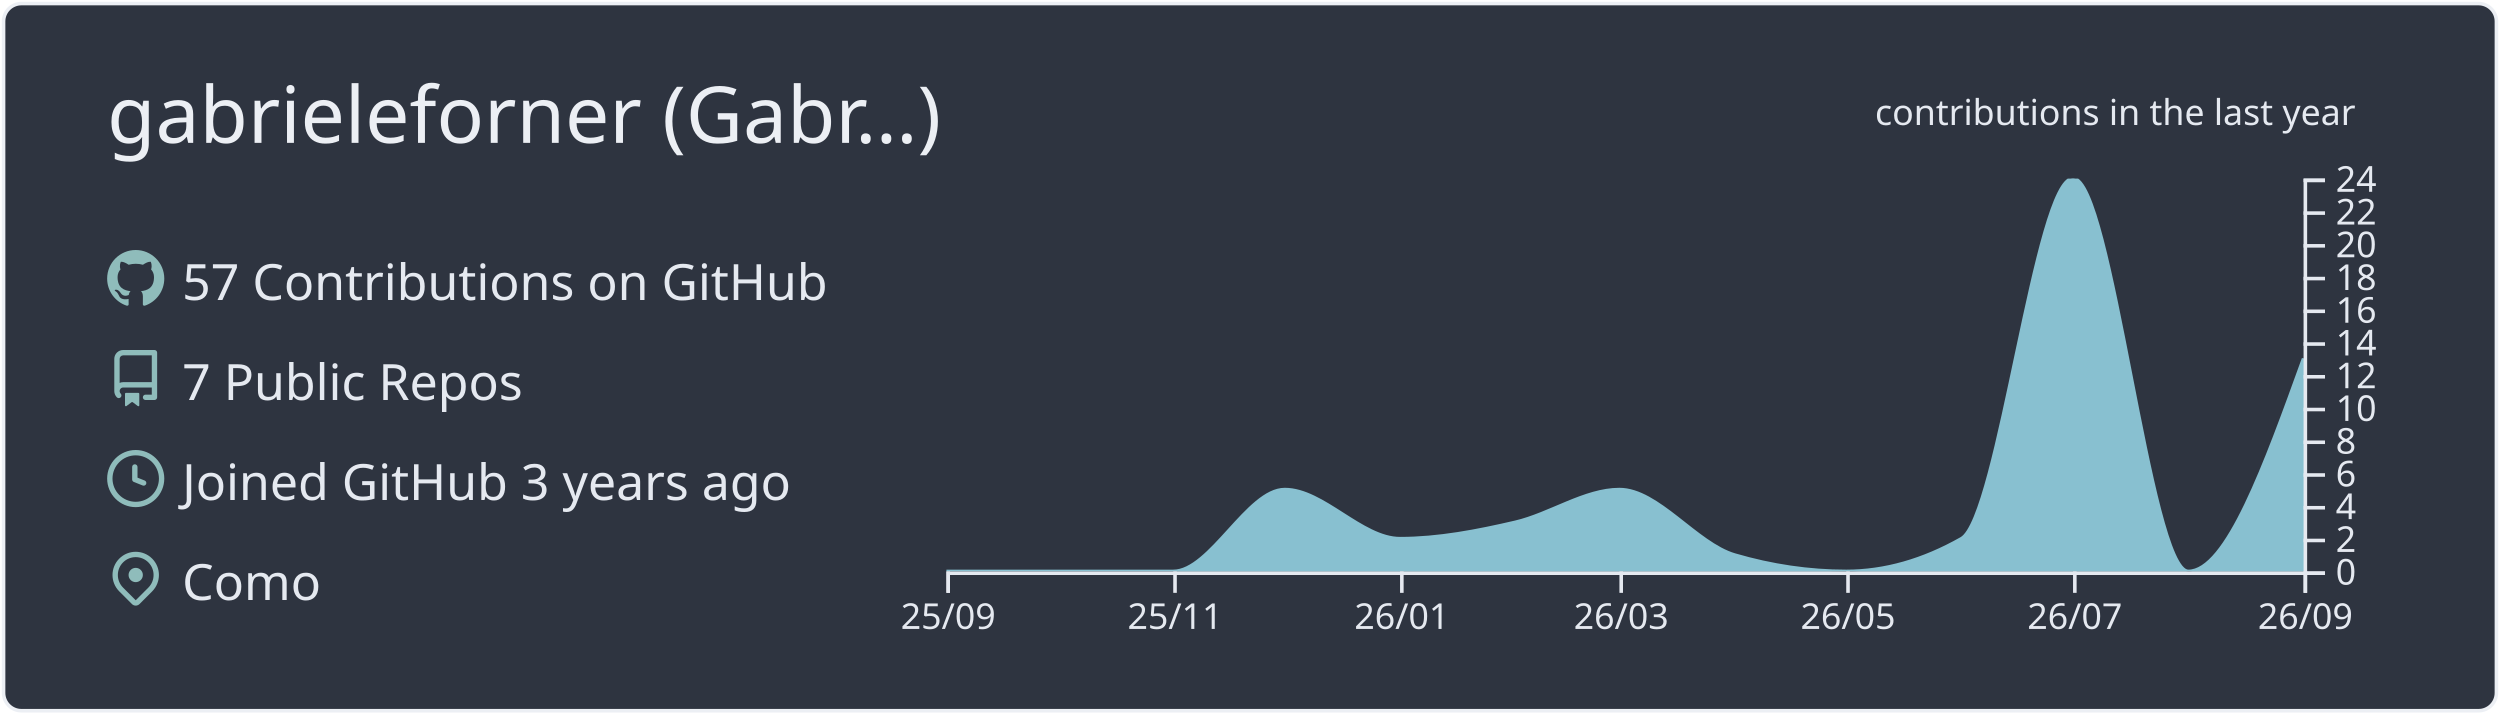
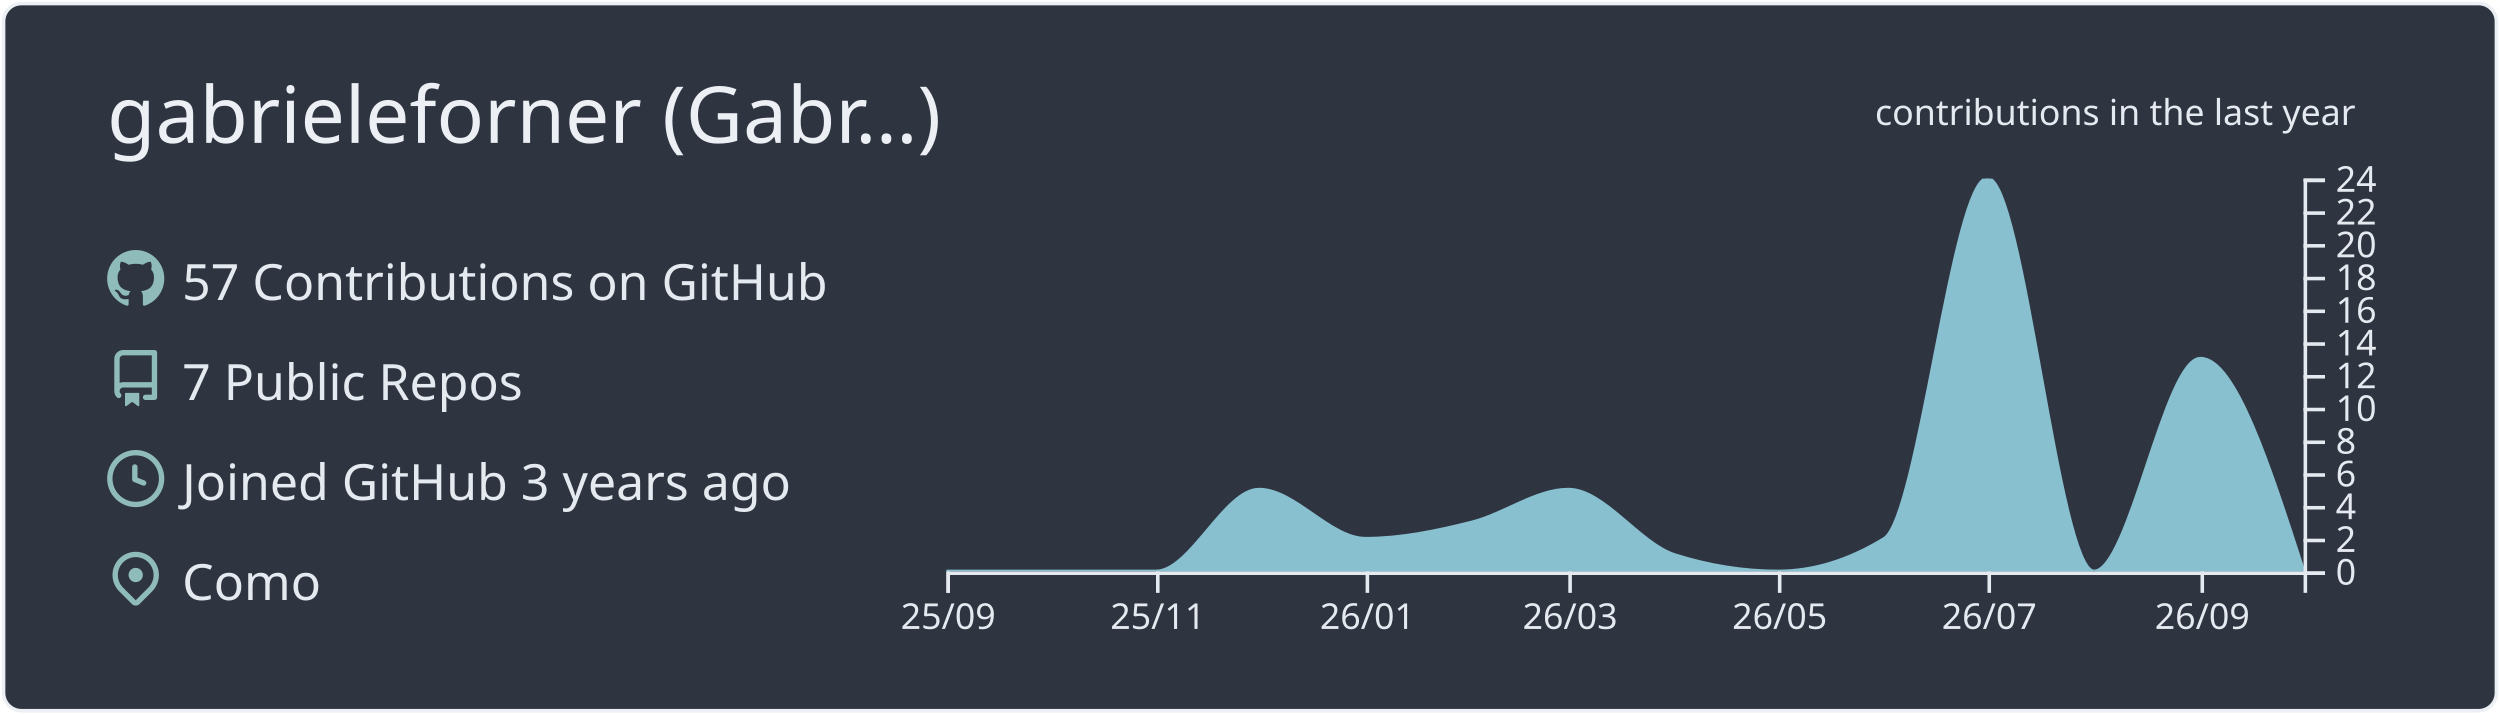
<svg xmlns="http://www.w3.org/2000/svg" width="700" height="200" viewBox="0 0 700 200">
  <style>* {
          font-family: 'Segoe UI', Ubuntu, "Helvetica Neue", Sans-Serif
        }</style>
  <g class="gpsc-root">
    <rect x="1" y="1" rx="5" ry="5" height="99%" width="99.714%" stroke="#eceff4" stroke-width="1" fill="#2e3440" stroke-opacity="1" />
    <text x="30" y="40" class="gpsc-item" style="--gpsc-i: 0; font-size: 22px; fill: #eceff4;">gabrieleforner (Gabr…)</text>
    <g transform="translate(0,40)">
      <g transform="translate(30,30)">
        <g class="gpsc-item" style="--gpsc-i: 0;">
          <g transform="translate(0,0)" width="14" height="14" fill="#8fbcbb">
            <path fill-rule="evenodd" d="M8 0C3.58 0 0 3.58 0 8c0 3.54 2.29 6.53 5.47 7.59.4.07.55-.17.55-.38 0-.19-.01-.82-.01-1.49-2.01.37-2.53-.49-2.69-.94-.09-.23-.48-.94-.82-1.13-.28-.15-.68-.52-.01-.53.63-.01 1.08.58 1.23.82.72 1.21 1.87.87 2.33.66.07-.52.28-.87.51-1.07-1.78-.2-3.64-.89-3.64-3.95 0-.87.31-1.59.82-2.15-.08-.2-.36-1.02.08-2.12 0 0 .67-.21 2.2.82.64-.18 1.32-.27 2-.27.68 0 1.36.09 2 .27 1.53-1.04 2.2-.82 2.2-.82.44 1.1.16 1.92.08 2.12.51.56.82 1.27.82 2.15 0 3.07-1.87 3.75-3.65 3.95.29.25.54.73.54 1.48 0 1.07-.01 1.93-.01 2.2 0 .21.15.46.55.38A8.013 8.013 0 0016 8c0-4.42-3.58-8-8-8z" />
          </g>
        </g>
        <g class="gpsc-item" style="--gpsc-i: 1;">
          <g transform="translate(0,28)" width="14" height="14" fill="#8fbcbb">
            <path fill-rule="evenodd" d="M2 2.5A2.5 2.5 0 014.5 0h8.75a.75.75 0 01.75.75v12.5a.75.75 0 01-.75.75h-2.5a.75.75 0 110-1.5h1.75v-2h-8a1 1 0 00-.714 1.7.75.75 0 01-1.072 1.05A2.495 2.495 0 012 11.5v-9zm10.5-1V9h-8c-.356 0-.694.074-1 .208V2.5a1 1 0 011-1h8zM5 12.25v3.25a.25.25 0 00.4.2l1.45-1.087a.25.25 0 01.3 0L8.6 15.7a.25.25 0 00.4-.2v-3.25a.25.25 0 00-.25-.25h-3.5a.25.25 0 00-.25.25z" />
          </g>
        </g>
        <g class="gpsc-item" style="--gpsc-i: 2;">
          <g transform="translate(0,56)" width="14" height="14" fill="#8fbcbb">
            <path fill-rule="evenodd" d="M1.5 8a6.5 6.5 0 1113 0 6.5 6.5 0 01-13 0zM8 0a8 8 0 100 16A8 8 0 008 0zm.5 4.75a.75.75 0 00-1.5 0v3.5a.75.75 0 00.471.696l2.5 1a.75.75 0 00.557-1.392L8.5 7.742V4.75z" />
          </g>
        </g>
        <g class="gpsc-item" style="--gpsc-i: 3;">
          <g transform="translate(0,84)" width="14" height="14" fill="#8fbcbb">
            <path fill-rule="evenodd" d="M11.536 3.464a5 5 0 010 7.072L8 14.07l-3.536-3.535a5 5 0 117.072-7.072v.001zm1.06 8.132a6.5 6.5 0 10-9.192 0l3.535 3.536a1.5 1.5 0 002.122 0l3.535-3.536zM8 9a2 2 0 100-4 2 2 0 000 4z" />
          </g>
        </g>
        <text x="21" y="14" class="gpsc-item" style="--gpsc-i: 0; fill: #e5e9f0; font-size: 14px;">57 Contributions on GitHub</text>
        <text x="21" y="42" class="gpsc-item" style="--gpsc-i: 1; fill: #e5e9f0; font-size: 14px;">7 Public Repos</text>
        <text x="21" y="70" class="gpsc-item" style="--gpsc-i: 2; fill: #e5e9f0; font-size: 14px;">Joined GitHub 3 years ago</text>
        <text x="21" y="98" class="gpsc-item" style="--gpsc-i: 3; fill: #e5e9f0; font-size: 14px;">Como</text>
      </g>
      <g color="#88c0d0" transform="translate(295,10)">
        <clipPath id="gpsc-reveal-clip">
          <rect class="gpsc-reveal" x="-30" y="0" width="410" height="110" style="--gpsc-w: 410px; --gpsc-i: 4;" />
        </clipPath>
        <g clip-path="url(#gpsc-reveal-clip)" class="gpsc-chart" style="--gpsc-i: 4;">
-           <path transform="translate(-30,0)" stroke="#88c0d0" fill="#88c0d0" opacity="1" d="M0,110C10.411,110,20.822,110,31.233,110C41.991,110,52.749,110,63.507,110C73.918,110,84.329,87.083,94.74,87.083C105.498,87.083,116.256,100.833,127.014,100.833C137.772,100.833,148.53,98.753,159.288,96.25C169.005,93.99,178.721,87.083,188.438,87.083C199.196,87.083,209.954,102.259,220.712,105.417C231.123,108.472,241.534,110,251.945,110C262.703,110,273.461,106.944,284.219,100.833C294.63,94.919,305.041,0,315.452,0C326.21,0,336.968,110,347.726,110C358.484,110,369.242,80.208,380,50.417L380,110C369.242,110,358.484,110,347.726,110C336.968,110,326.21,110,315.452,110C305.041,110,294.63,110,284.219,110C273.461,110,262.703,110,251.945,110C241.534,110,231.123,110,220.712,110C209.954,110,199.196,110,188.438,110C178.721,110,169.005,110,159.288,110C148.53,110,137.772,110,127.014,110C116.256,110,105.498,110,94.74,110C84.329,110,73.918,110,63.507,110C52.749,110,41.991,110,31.233,110C20.822,110,10.411,110,0,110Z" />
+           <path transform="translate(-30,0)" stroke="#88c0d0" fill="#88c0d0" opacity="1" d="M0,110C9.62,110,19.241,110,28.861,110C38.802,110,48.743,110,58.684,110C68.304,110,77.924,87.083,87.544,87.083C97.485,87.083,107.426,100.833,117.367,100.833C127.308,100.833,137.249,98.753,147.19,96.25C156.169,93.99,165.148,87.083,174.127,87.083C184.068,87.083,194.008,102.259,203.949,105.417C213.57,108.472,223.19,110,232.81,110C242.751,110,252.692,106.944,262.633,100.833C272.253,94.919,281.873,0,291.494,0C301.435,0,311.376,110,321.316,110C331.257,110,341.198,50.417,351.139,50.417C360.759,50.417,370.38,80.208,380,110L380,110C370.38,110,360.759,110,351.139,110C341.198,110,331.257,110,321.316,110C311.376,110,301.435,110,291.494,110C281.873,110,272.253,110,262.633,110C252.692,110,242.751,110,232.81,110C223.19,110,213.57,110,203.949,110C194.008,110,184.068,110,174.127,110C165.148,110,156.169,110,147.19,110C137.249,110,127.308,110,117.367,110C107.426,110,97.485,110,87.544,110C77.924,110,68.304,110,58.684,110C48.743,110,38.802,110,28.861,110C19.241,110,9.62,110,0,110Z" />
        </g>
        <g color="#e5e9f0" transform="translate(-30,110)" fill="none" font-size="10" font-family="sans-serif" text-anchor="middle">
          <path class="domain" stroke="currentColor" d="M0.5,6V0.5H380.5V6" />
          <g class="tick" opacity="1" transform="translate(0.5,0)">
            <line stroke="currentColor" y2="6" />
            <text fill="currentColor" y="9" dy="0.71em">25/09</text>
          </g>
-           <g class="tick" opacity="1" transform="translate(64.00685,0)">
+           <g class="tick" opacity="1" transform="translate(59.18354,0)">
            <line stroke="currentColor" y2="6" />
            <text fill="currentColor" y="9" dy="0.71em">25/11</text>
          </g>
-           <g class="tick" opacity="1" transform="translate(127.5137,0)">
+           <g class="tick" opacity="1" transform="translate(117.8671,0)">
            <line stroke="currentColor" y2="6" />
            <text fill="currentColor" y="9" dy="0.71em">26/01</text>
          </g>
-           <g class="tick" opacity="1" transform="translate(188.9384,0)">
+           <g class="tick" opacity="1" transform="translate(174.6266,0)">
            <line stroke="currentColor" y2="6" />
            <text fill="currentColor" y="9" dy="0.71em">26/03</text>
          </g>
-           <g class="tick" opacity="1" transform="translate(252.4452,0)">
+           <g class="tick" opacity="1" transform="translate(233.3101,0)">
            <line stroke="currentColor" y2="6" />
            <text fill="currentColor" y="9" dy="0.71em">26/05</text>
          </g>
-           <g class="tick" opacity="1" transform="translate(315.9521,0)">
+           <g class="tick" opacity="1" transform="translate(291.9937,0)">
            <line stroke="currentColor" y2="6" />
            <text fill="currentColor" y="9" dy="0.71em">26/07</text>
          </g>
-           <g class="tick" opacity="1" transform="translate(380.5,0)">
+           <g class="tick" opacity="1" transform="translate(351.6392,0)">
            <line stroke="currentColor" y2="6" />
            <text fill="currentColor" y="9" dy="0.71em">26/09</text>
          </g>
        </g>
        <g color="#e5e9f0" transform="translate(350,0)" fill="none" font-size="10" font-family="sans-serif" text-anchor="start">
          <path class="domain" stroke="currentColor" d="M6,110.5H0.5V0.5H6" />
          <g class="tick" opacity="1" transform="translate(0,110.5)">
            <line stroke="currentColor" x2="6" />
            <text fill="currentColor" x="9" dy="0.32em">0</text>
          </g>
          <g class="tick" opacity="1" transform="translate(0,101.3333)">
            <line stroke="currentColor" x2="6" />
            <text fill="currentColor" x="9" dy="0.32em">2</text>
          </g>
          <g class="tick" opacity="1" transform="translate(0,92.16667)">
            <line stroke="currentColor" x2="6" />
            <text fill="currentColor" x="9" dy="0.32em">4</text>
          </g>
          <g class="tick" opacity="1" transform="translate(0,83)">
            <line stroke="currentColor" x2="6" />
            <text fill="currentColor" x="9" dy="0.32em">6</text>
          </g>
          <g class="tick" opacity="1" transform="translate(0,73.83333)">
            <line stroke="currentColor" x2="6" />
            <text fill="currentColor" x="9" dy="0.32em">8</text>
          </g>
          <g class="tick" opacity="1" transform="translate(0,64.66667)">
            <line stroke="currentColor" x2="6" />
            <text fill="currentColor" x="9" dy="0.32em">10</text>
          </g>
          <g class="tick" opacity="1" transform="translate(0,55.5)">
            <line stroke="currentColor" x2="6" />
            <text fill="currentColor" x="9" dy="0.32em">12</text>
          </g>
          <g class="tick" opacity="1" transform="translate(0,46.33333)">
            <line stroke="currentColor" x2="6" />
            <text fill="currentColor" x="9" dy="0.32em">14</text>
          </g>
          <g class="tick" opacity="1" transform="translate(0,37.16667)">
            <line stroke="currentColor" x2="6" />
            <text fill="currentColor" x="9" dy="0.32em">16</text>
          </g>
          <g class="tick" opacity="1" transform="translate(0,28)">
            <line stroke="currentColor" x2="6" />
            <text fill="currentColor" x="9" dy="0.32em">18</text>
          </g>
          <g class="tick" opacity="1" transform="translate(0,18.83333)">
            <line stroke="currentColor" x2="6" />
            <text fill="currentColor" x="9" dy="0.32em">20</text>
          </g>
          <g class="tick" opacity="1" transform="translate(0,9.666667)">
            <line stroke="currentColor" x2="6" />
            <text fill="currentColor" x="9" dy="0.32em">22</text>
          </g>
          <g class="tick" opacity="1" transform="translate(0,0.5)">
            <line stroke="currentColor" x2="6" />
            <text fill="currentColor" x="9" dy="0.32em">24</text>
          </g>
        </g>
        <g>
          <text y="-15" x="230" style="fill: #e5e9f0; font-size: 10px;">contributions in the last year</text>
        </g>
      </g>
    </g>
  </g>
</svg>
